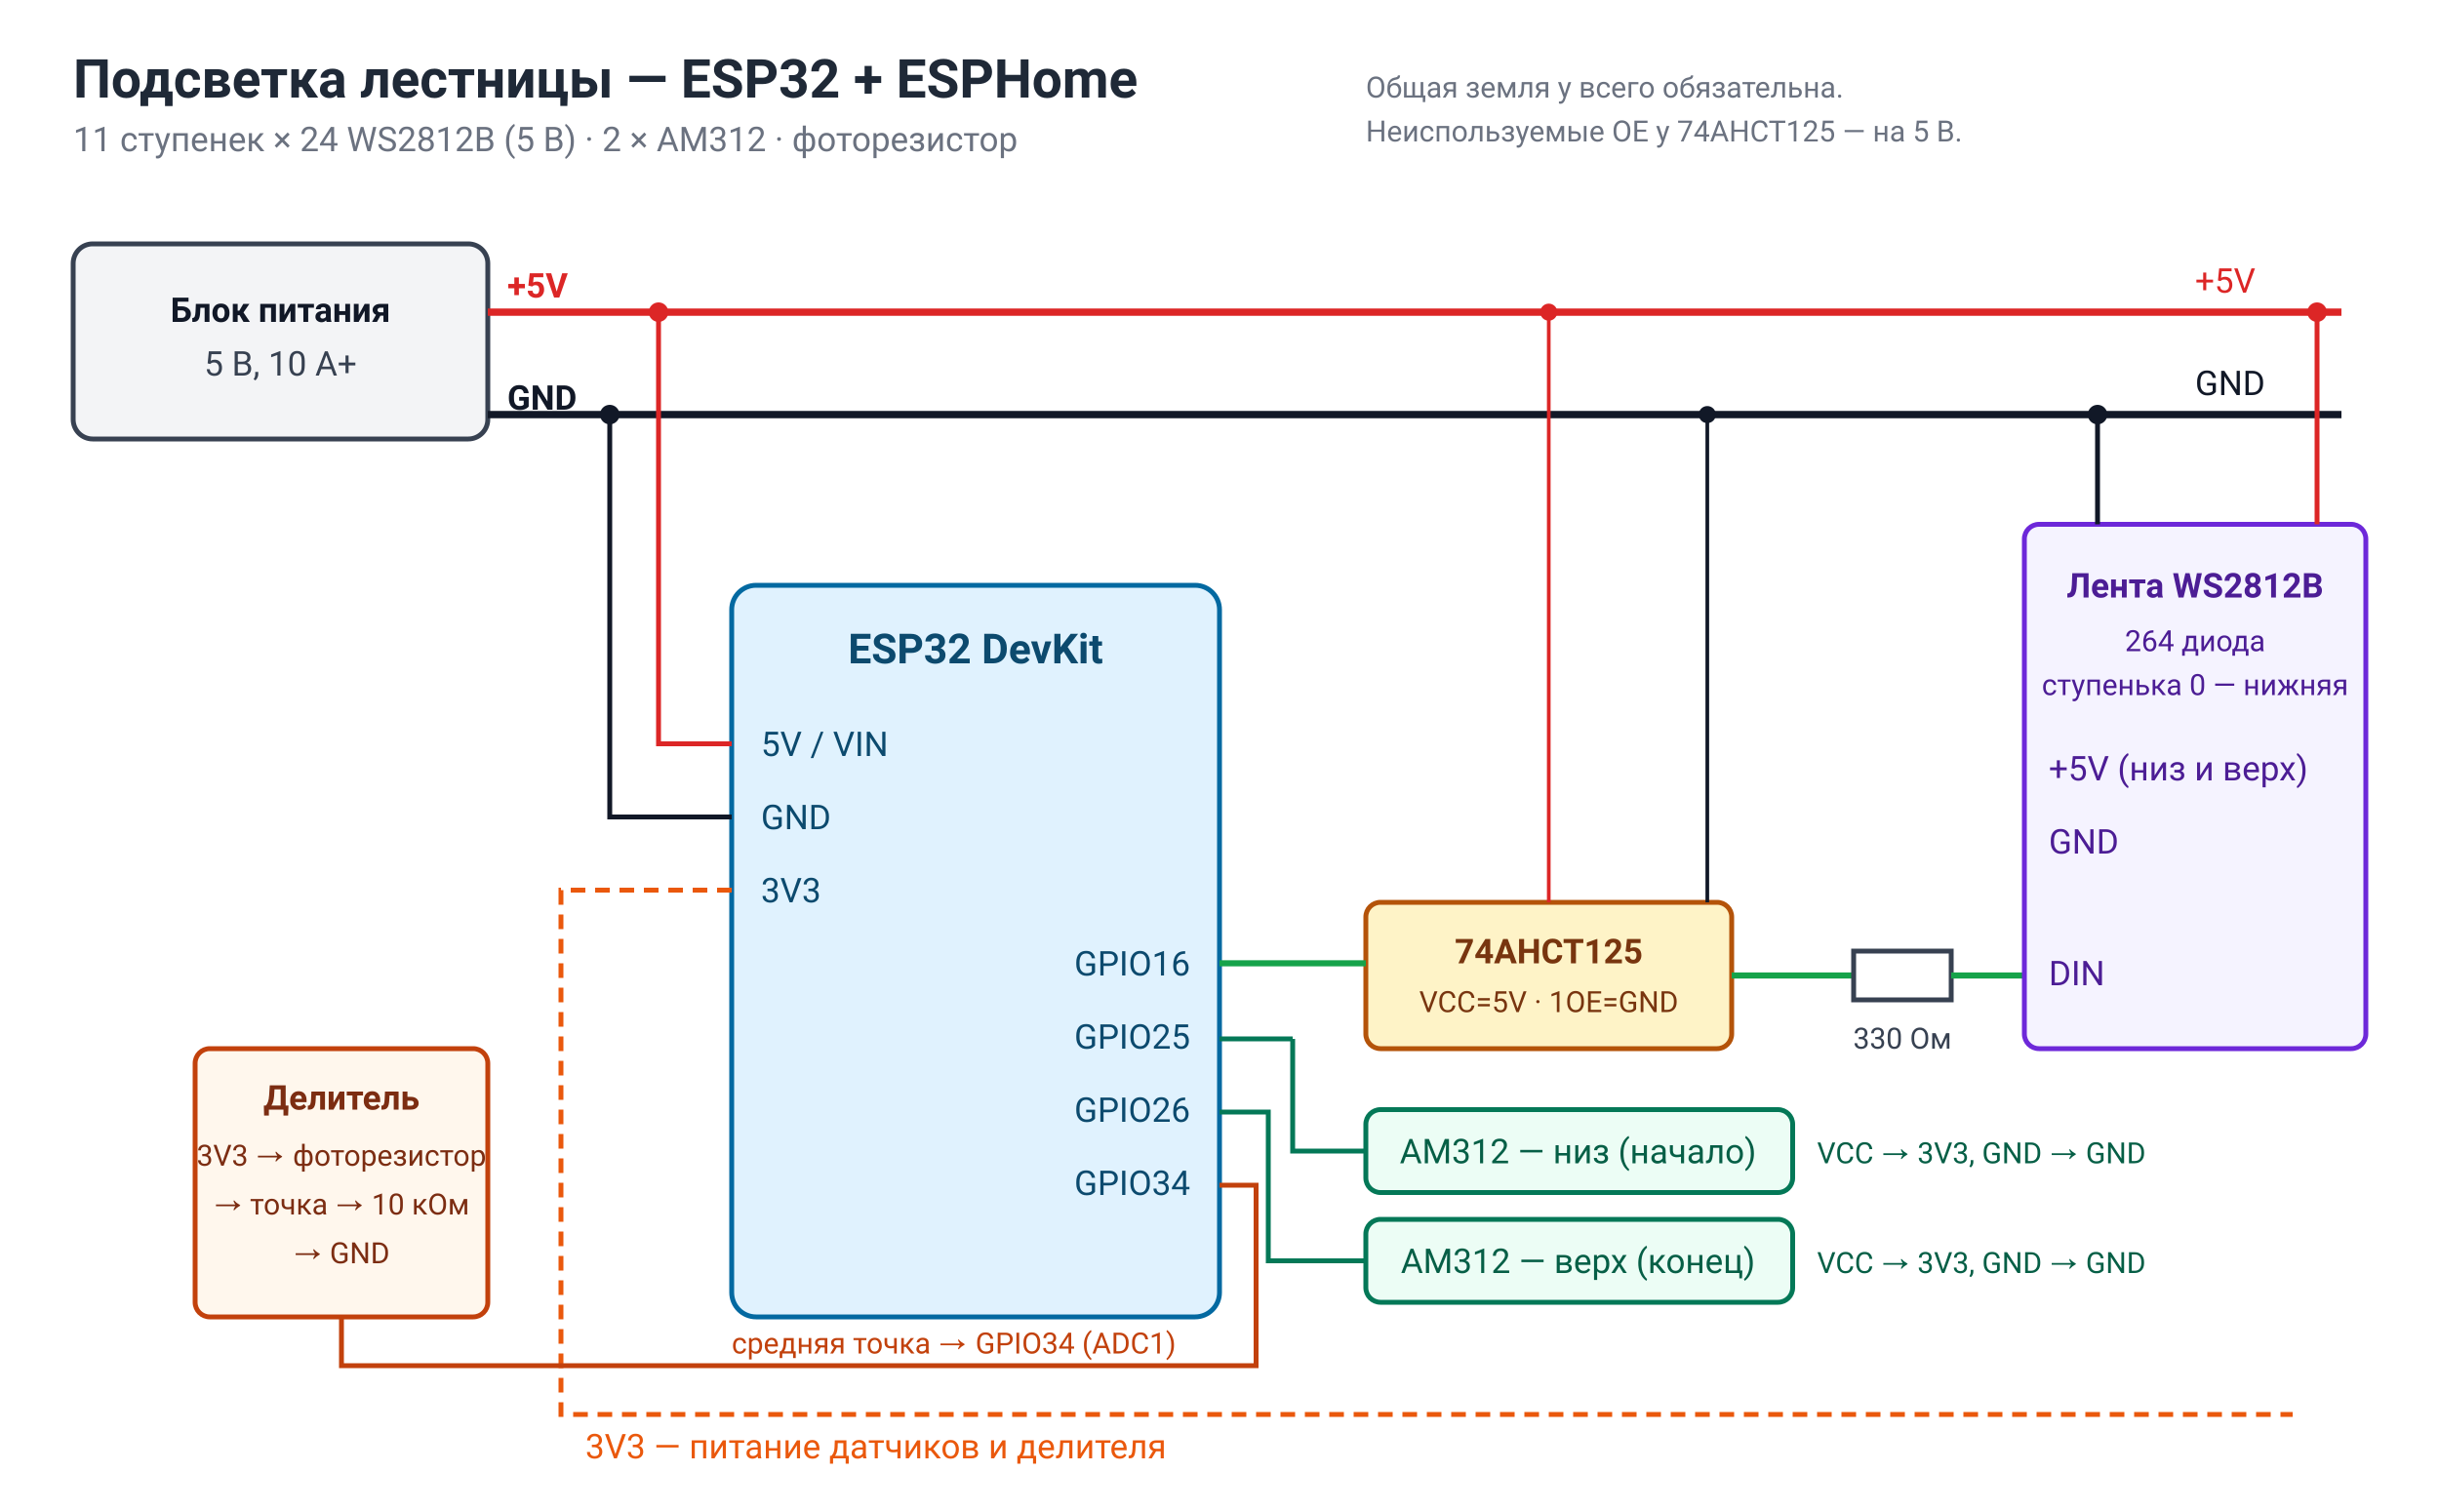
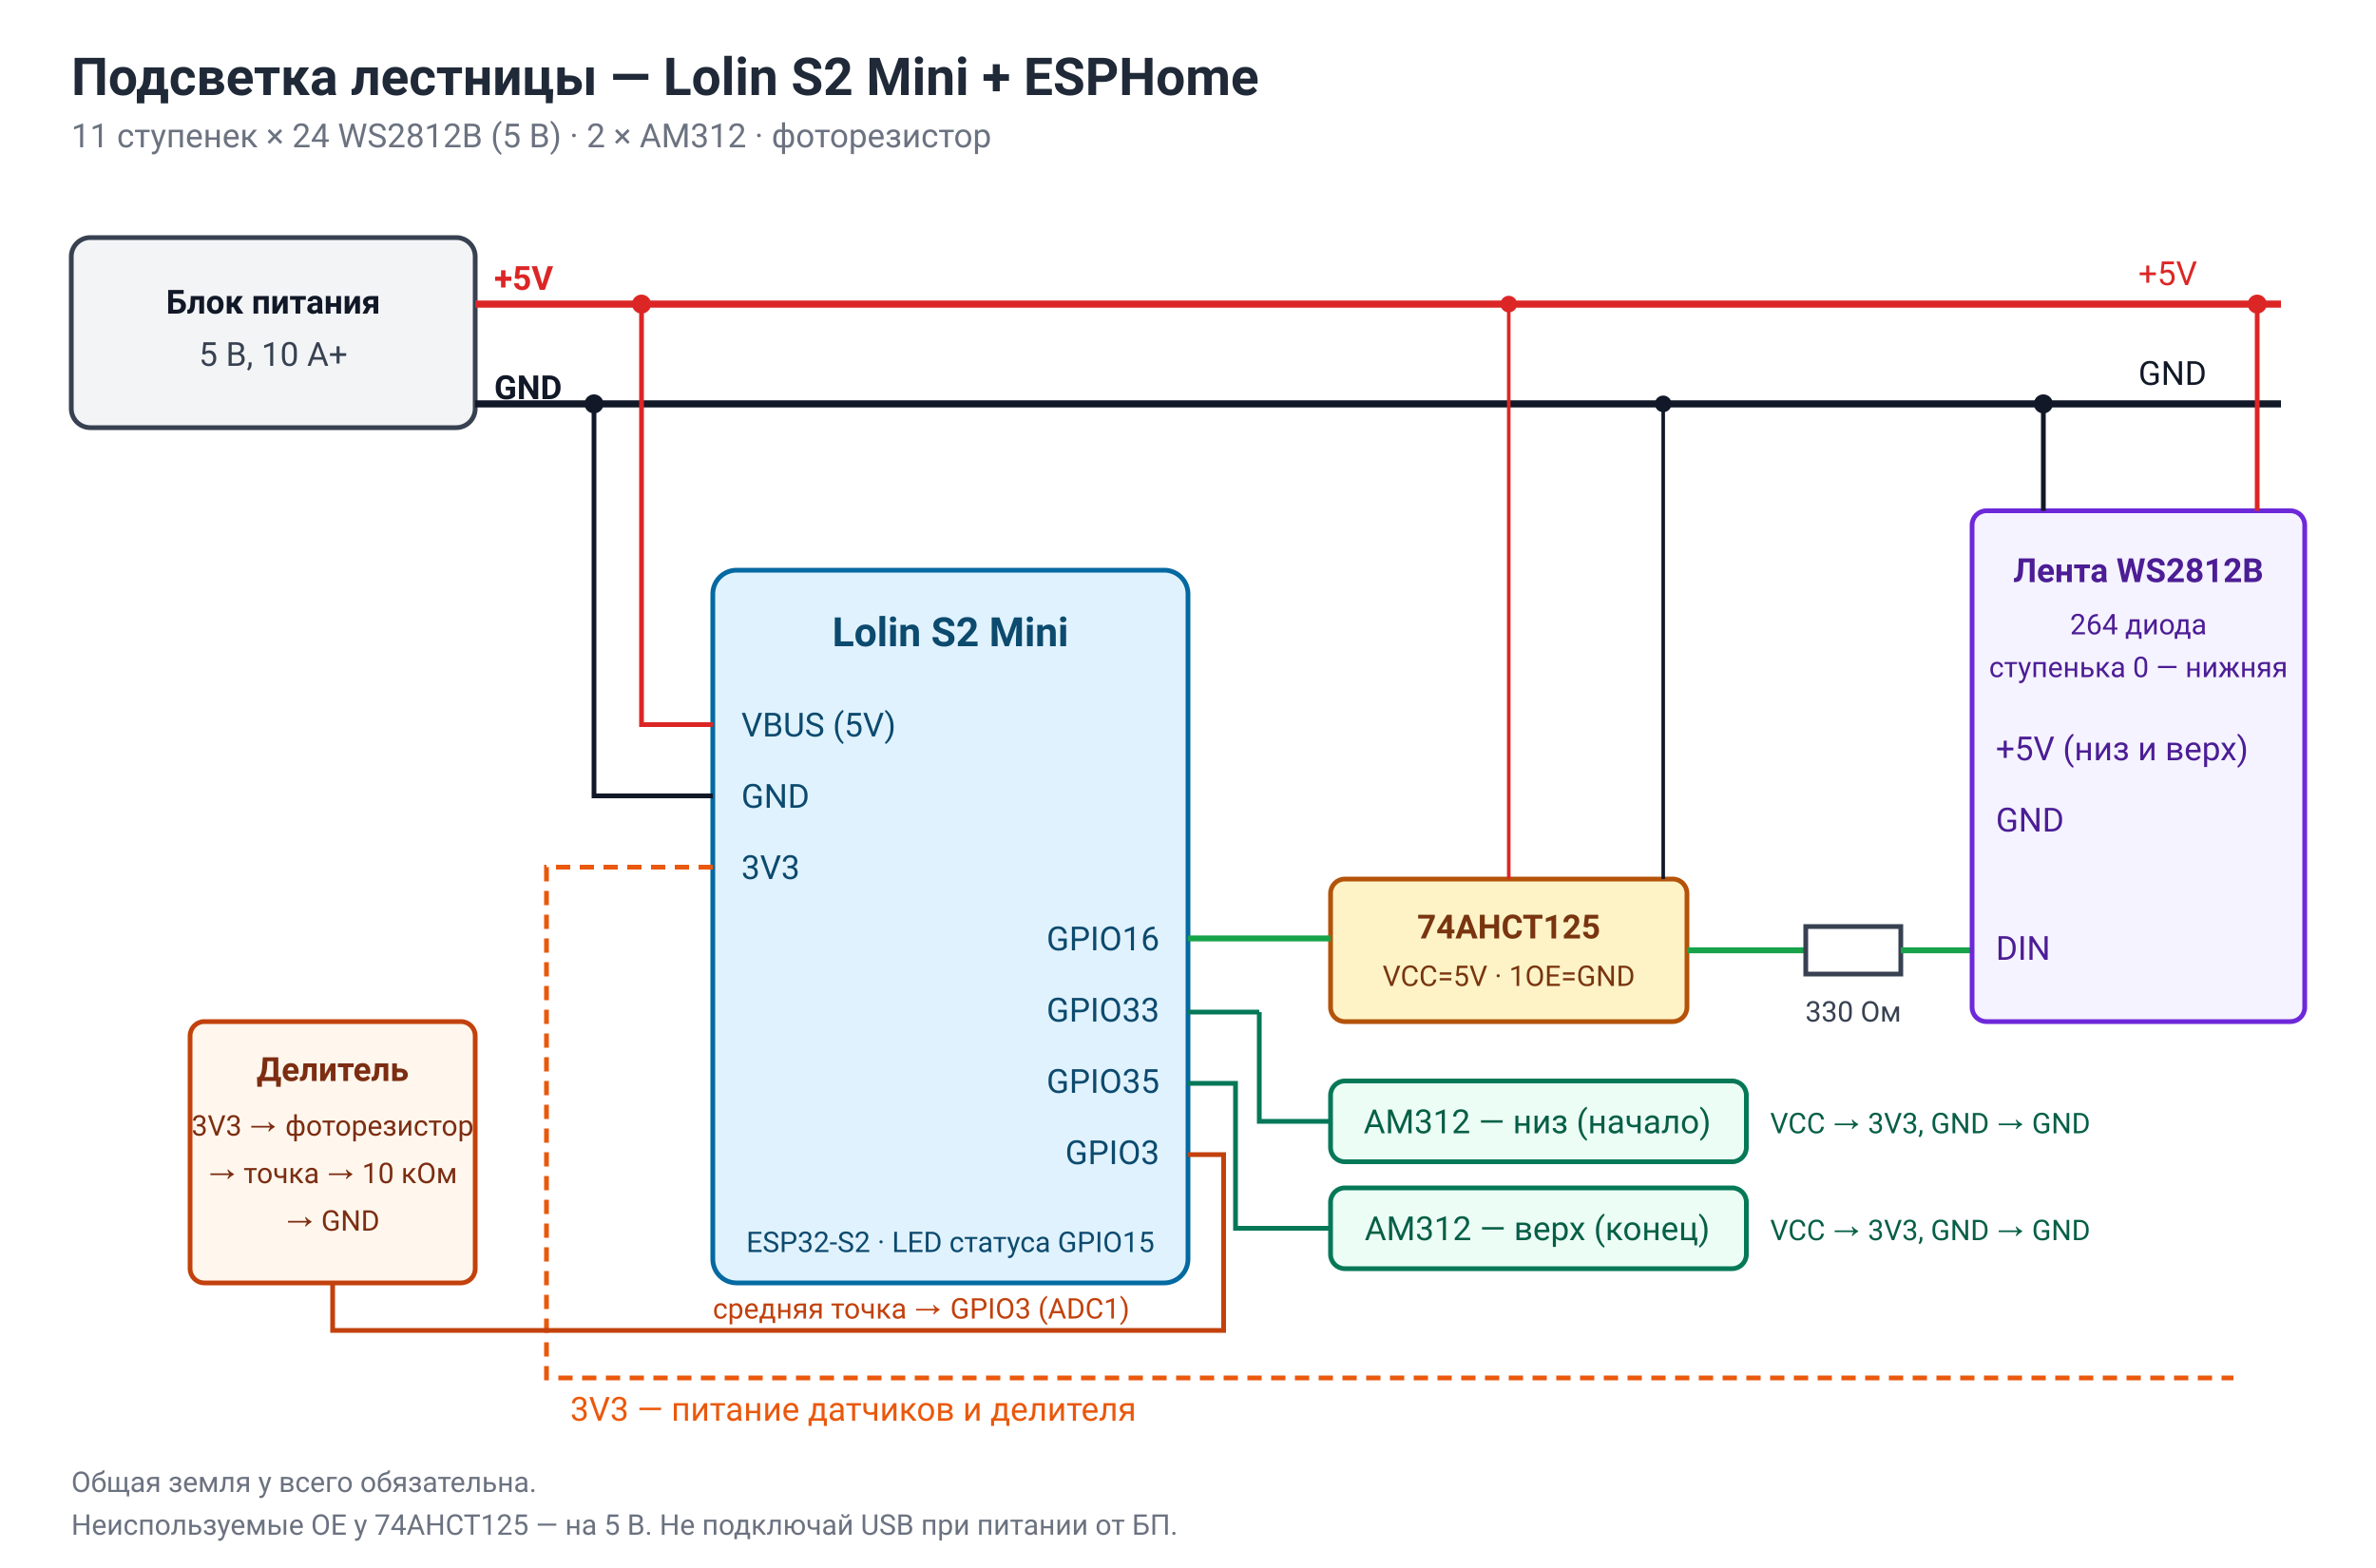
- <svg xmlns="http://www.w3.org/2000/svg" viewBox="0 0 1000 620" font-family="Segoe UI, Roboto, Helvetica, Arial, sans-serif" font-size="14">
-   <rect width="1000" height="620" fill="#ffffff" />
-   <text x="30" y="40" font-size="22" font-weight="700" fill="#1f2937">Подсветка лестницы — ESP32 + ESPHome</text>
+ <svg xmlns="http://www.w3.org/2000/svg" viewBox="0 0 1000 660" font-family="Segoe UI, Roboto, Helvetica, Arial, sans-serif" font-size="14">
+   <rect width="1000" height="660" fill="#ffffff" />
+   <text x="30" y="40" font-size="22" font-weight="700" fill="#1f2937">Подсветка лестницы — Lolin S2 Mini + ESPHome</text>
  <text x="30" y="62" fill="#6b7280">11 ступенек × 24 WS2812B (5 В) · 2 × AM312 · фоторезистор</text>
  <rect x="30" y="100" width="170" height="80" rx="8" fill="#f3f4f6" stroke="#374151" stroke-width="2" />
  <text x="115" y="132" text-anchor="middle" font-weight="700" fill="#111827">Блок питания</text>
  <text x="115" y="154" text-anchor="middle" fill="#374151">5 В, 10 А+</text>
  <text x="208" y="122" fill="#dc2626" font-weight="700">+5V</text>
  <text x="208" y="168" fill="#111827" font-weight="700">GND</text>
  <line x1="200" y1="128" x2="960" y2="128" stroke="#dc2626" stroke-width="3" />
  <line x1="200" y1="170" x2="960" y2="170" stroke="#111827" stroke-width="3" />
  <text x="900" y="120" fill="#dc2626">+5V</text>
  <text x="900" y="162" fill="#111827">GND</text>
  <rect x="300" y="240" width="200" height="300" rx="10" fill="#e0f2fe" stroke="#0369a1" stroke-width="2" />
-   <text x="400" y="272" text-anchor="middle" font-weight="700" font-size="17" fill="#0c4a6e">ESP32 DevKit</text>
+   <text x="400" y="272" text-anchor="middle" font-weight="700" font-size="17" fill="#0c4a6e">Lolin S2 Mini</text>
+   <text x="400" y="527" text-anchor="middle" font-size="12" fill="#0c4a6e">ESP32-S2 · LED статуса GPIO15</text>
  <g fill="#0c4a6e">
-     <text x="312" y="310">5V / VIN</text>
+     <text x="312" y="310">VBUS (5V)</text>
    <text x="312" y="340">GND</text>
    <text x="312" y="370">3V3</text>
    <text x="488" y="400" text-anchor="end">GPIO16</text>
-     <text x="488" y="430" text-anchor="end">GPIO25</text>
-     <text x="488" y="460" text-anchor="end">GPIO26</text>
-     <text x="488" y="490" text-anchor="end">GPIO34</text>
+     <text x="488" y="430" text-anchor="end">GPIO33</text>
+     <text x="488" y="460" text-anchor="end">GPIO35</text>
+     <text x="488" y="490" text-anchor="end">GPIO3</text>
  </g>
  <polyline points="300,305 270,305 270,128" fill="none" stroke="#dc2626" stroke-width="2" />
  <circle cx="270" cy="128" r="4" fill="#dc2626" />
  <polyline points="300,335 250,335 250,170" fill="none" stroke="#111827" stroke-width="2" />
  <circle cx="250" cy="170" r="4" fill="#111827" />
  <polyline points="300,365 230,365 230,580 940,580" fill="none" stroke="#ea580c" stroke-width="2" stroke-dasharray="6 4" />
  <text x="240" y="598" fill="#ea580c">3V3 — питание датчиков и делителя</text>
  <rect x="560" y="370" width="150" height="60" rx="6" fill="#fef3c7" stroke="#b45309" stroke-width="2" />
  <text x="635" y="395" text-anchor="middle" font-weight="700" fill="#78350f">74AHCT125</text>
  <text x="635" y="415" text-anchor="middle" font-size="12" fill="#78350f">VCC=5V · 1OE=GND</text>
  <line x1="500" y1="395" x2="560" y2="395" stroke="#16a34a" stroke-width="2.5" />
  <polyline points="635,370 635,128" fill="none" stroke="#dc2626" stroke-width="1.5" />
  <circle cx="635" cy="128" r="3.5" fill="#dc2626" />
  <polyline points="700,370 700,170" fill="none" stroke="#111827" stroke-width="1.5" />
  <circle cx="700" cy="170" r="3.5" fill="#111827" />
  <polyline points="710,400 760,400" fill="none" stroke="#16a34a" stroke-width="2.5" />
  <rect x="760" y="390" width="40" height="20" fill="#ffffff" stroke="#374151" stroke-width="2" />
  <text x="780" y="430" text-anchor="middle" font-size="12" fill="#374151">330 Ом</text>
  <line x1="800" y1="400" x2="830" y2="400" stroke="#16a34a" stroke-width="2.5" />
  <rect x="830" y="215" width="140" height="215" rx="6" fill="#f5f3ff" stroke="#6d28d9" stroke-width="2" />
  <text x="900" y="245" text-anchor="middle" font-weight="700" fill="#4c1d95">Лента WS2812B</text>
  <text x="900" y="267" text-anchor="middle" font-size="12" fill="#4c1d95">264 диода</text>
  <text x="900" y="285" text-anchor="middle" font-size="12" fill="#4c1d95">ступенька 0 — нижняя</text>
  <text x="840" y="404" fill="#4c1d95">DIN</text>
  <text x="840" y="320" fill="#4c1d95">+5V (низ и верх)</text>
  <text x="840" y="350" fill="#4c1d95">GND</text>
  <polyline points="950,215 950,128" fill="none" stroke="#dc2626" stroke-width="2" />
  <circle cx="950" cy="128" r="4" fill="#dc2626" />
  <polyline points="860,215 860,170" fill="none" stroke="#111827" stroke-width="2" />
  <circle cx="860" cy="170" r="4" fill="#111827" />
  <rect x="560" y="455" width="175" height="34" rx="6" fill="#ecfdf5" stroke="#047857" stroke-width="2" />
  <text x="647" y="477" text-anchor="middle" fill="#065f46">AM312 — низ (начало)</text>
  <line x1="500" y1="426" x2="530" y2="426" stroke="#047857" stroke-width="2" />
  <polyline points="530,426 530,472 560,472" fill="none" stroke="#047857" stroke-width="2" />
  <rect x="560" y="500" width="175" height="34" rx="6" fill="#ecfdf5" stroke="#047857" stroke-width="2" />
  <text x="647" y="522" text-anchor="middle" fill="#065f46">AM312 — верх (конец)</text>
  <polyline points="500,456 520,456 520,517 560,517" fill="none" stroke="#047857" stroke-width="2" />
  <text x="745" y="477" font-size="12" fill="#065f46">VCC → 3V3, GND → GND</text>
  <text x="745" y="522" font-size="12" fill="#065f46">VCC → 3V3, GND → GND</text>
  <rect x="80" y="430" width="120" height="110" rx="6" fill="#fff7ed" stroke="#c2410c" stroke-width="2" />
  <text x="140" y="455" text-anchor="middle" font-weight="700" fill="#7c2d12">Делитель</text>
  <text x="140" y="478" text-anchor="middle" font-size="12" fill="#7c2d12">3V3 → фоторезистор</text>
  <text x="140" y="498" text-anchor="middle" font-size="12" fill="#7c2d12">→ точка → 10 кОм</text>
  <text x="140" y="518" text-anchor="middle" font-size="12" fill="#7c2d12">→ GND</text>
  <polyline points="500,486 515,486 515,560 140,560 140,540" fill="none" stroke="#c2410c" stroke-width="2" />
-   <text x="300" y="555" font-size="12" fill="#c2410c">средняя точка → GPIO34 (ADC1)</text>
-   <text x="560" y="40" font-size="12" fill="#6b7280">Общая земля у всего обязательна.</text>
-   <text x="560" y="58" font-size="12" fill="#6b7280">Неиспользуемые OE у 74AHCT125 — на 5 В.</text>
+   <text x="300" y="555" font-size="12" fill="#c2410c">средняя точка → GPIO3 (ADC1)</text>
+   <text x="30" y="628" font-size="12" fill="#6b7280">Общая земля у всего обязательна.</text>
+   <text x="30" y="646" font-size="12" fill="#6b7280">Неиспользуемые OE у 74AHCT125 — на 5 В. Не подключай USB при питании от БП.</text>
</svg>
